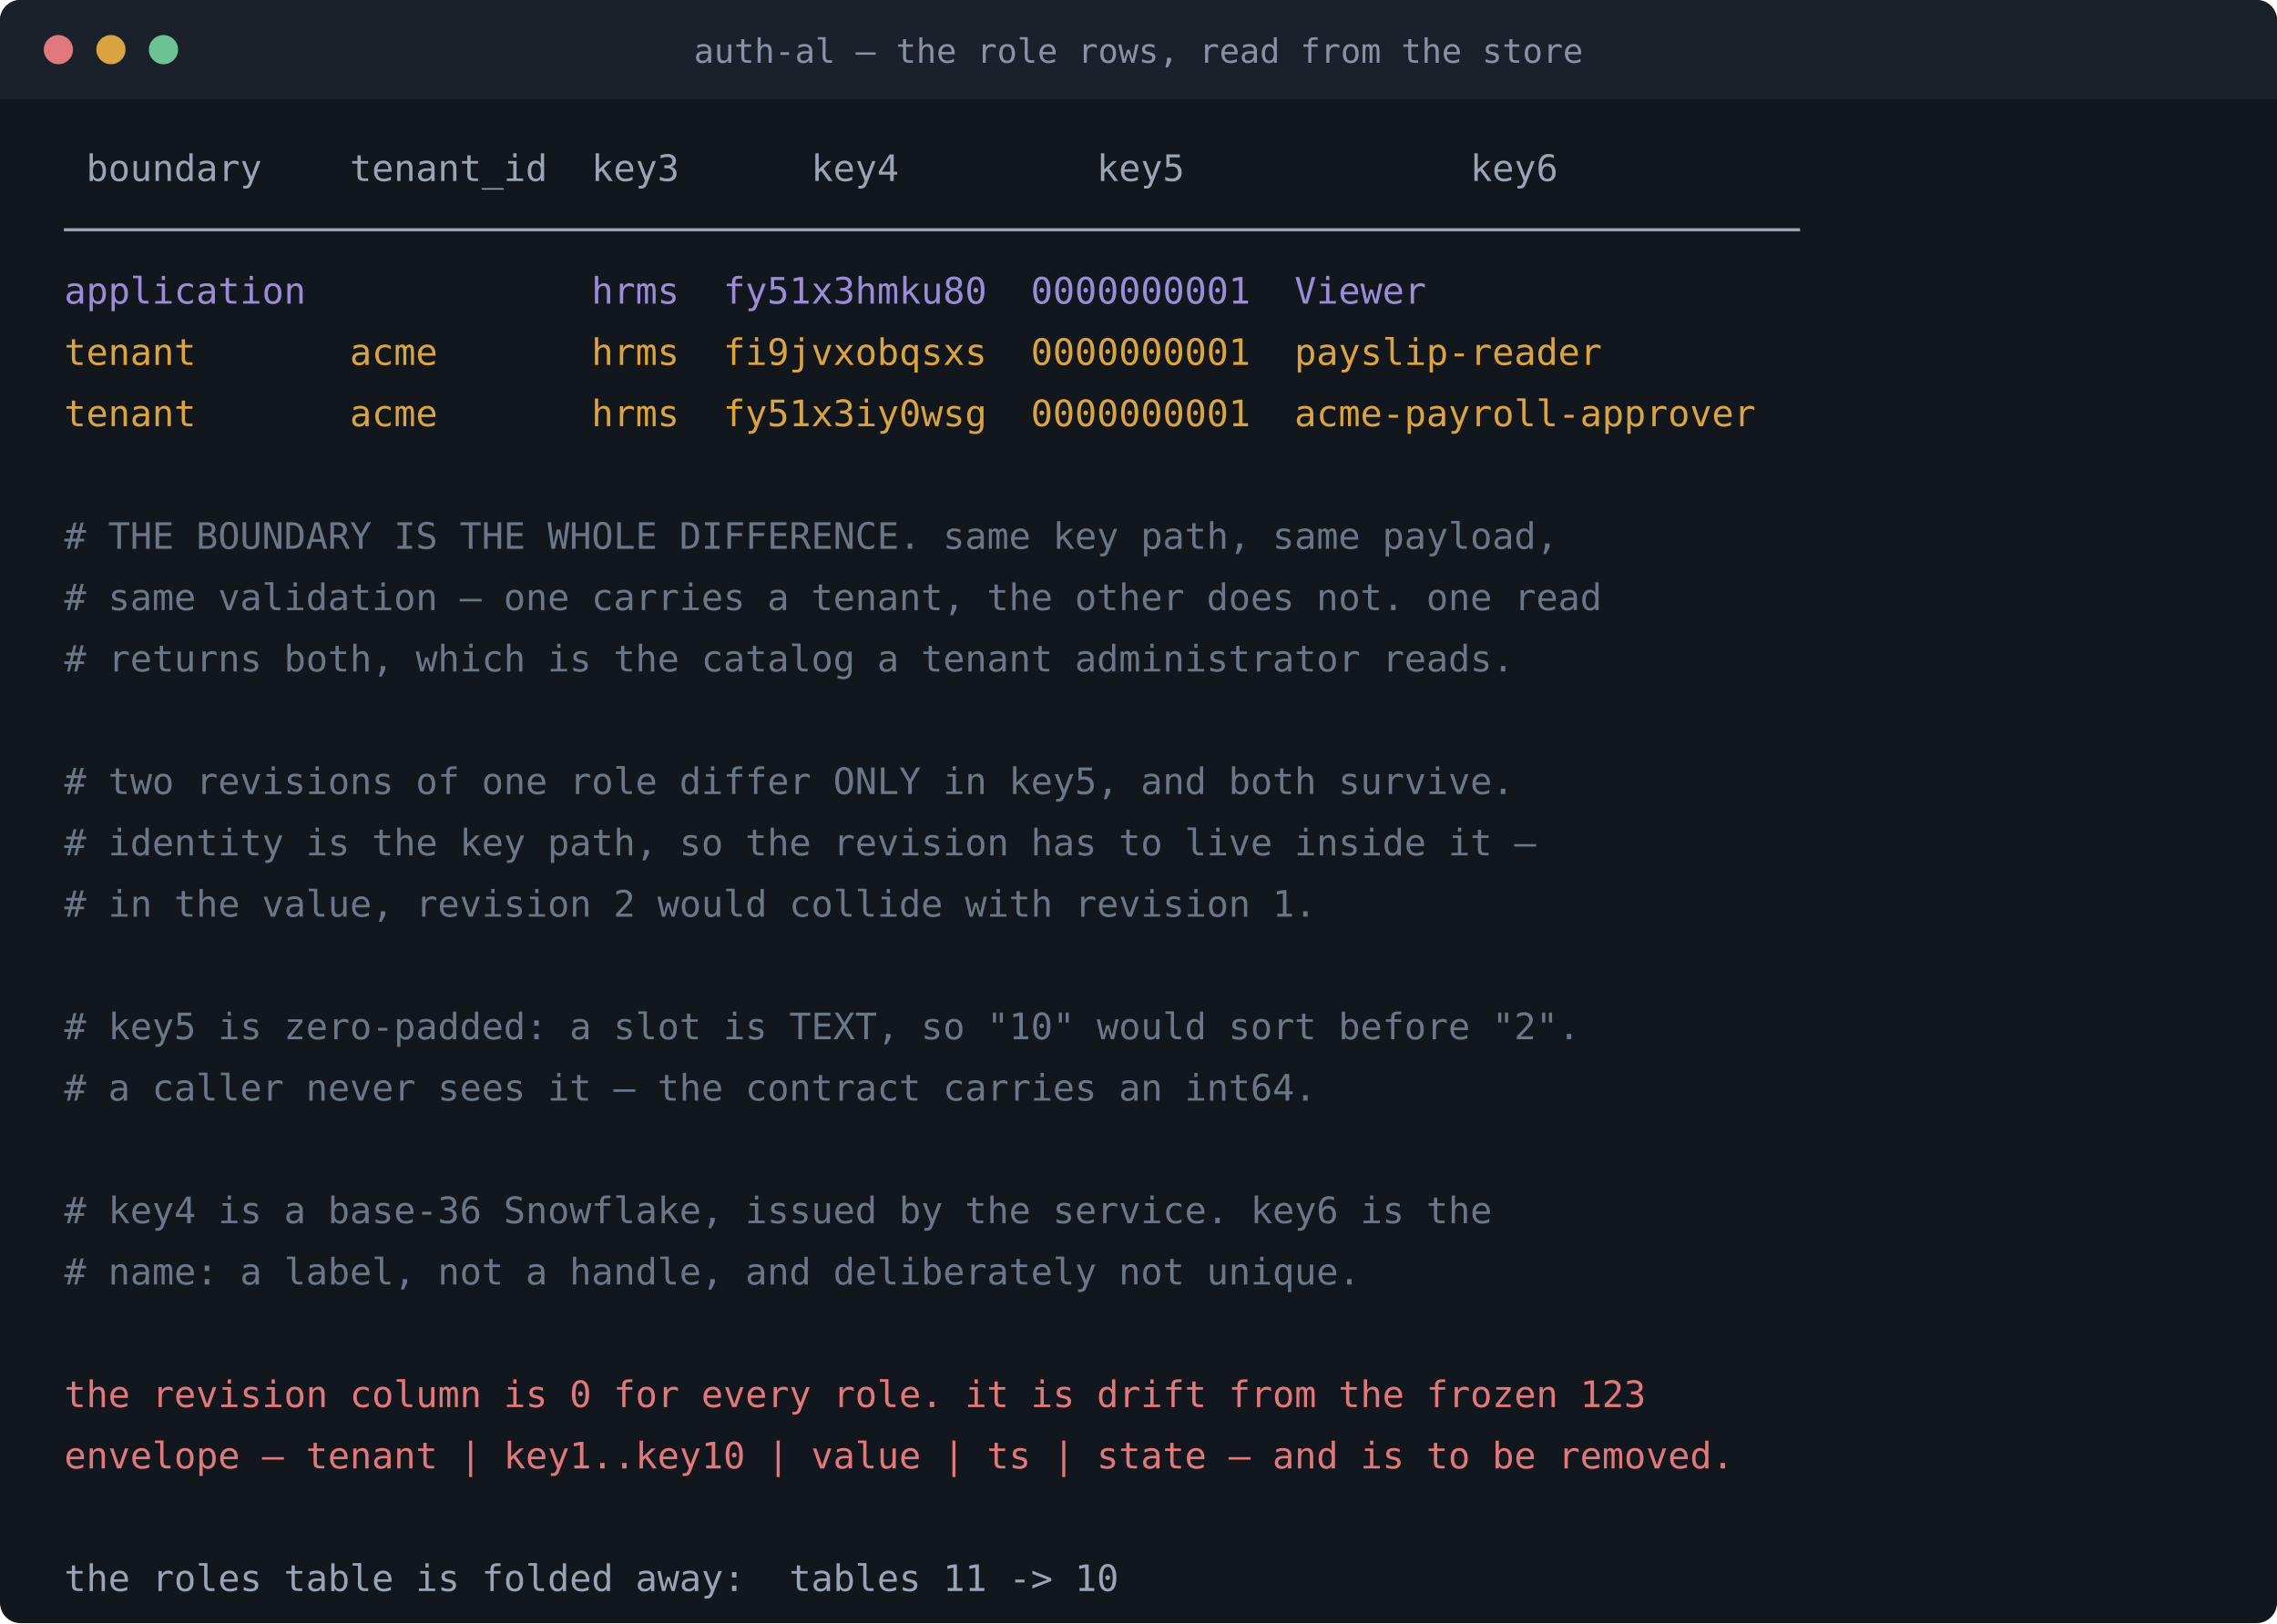
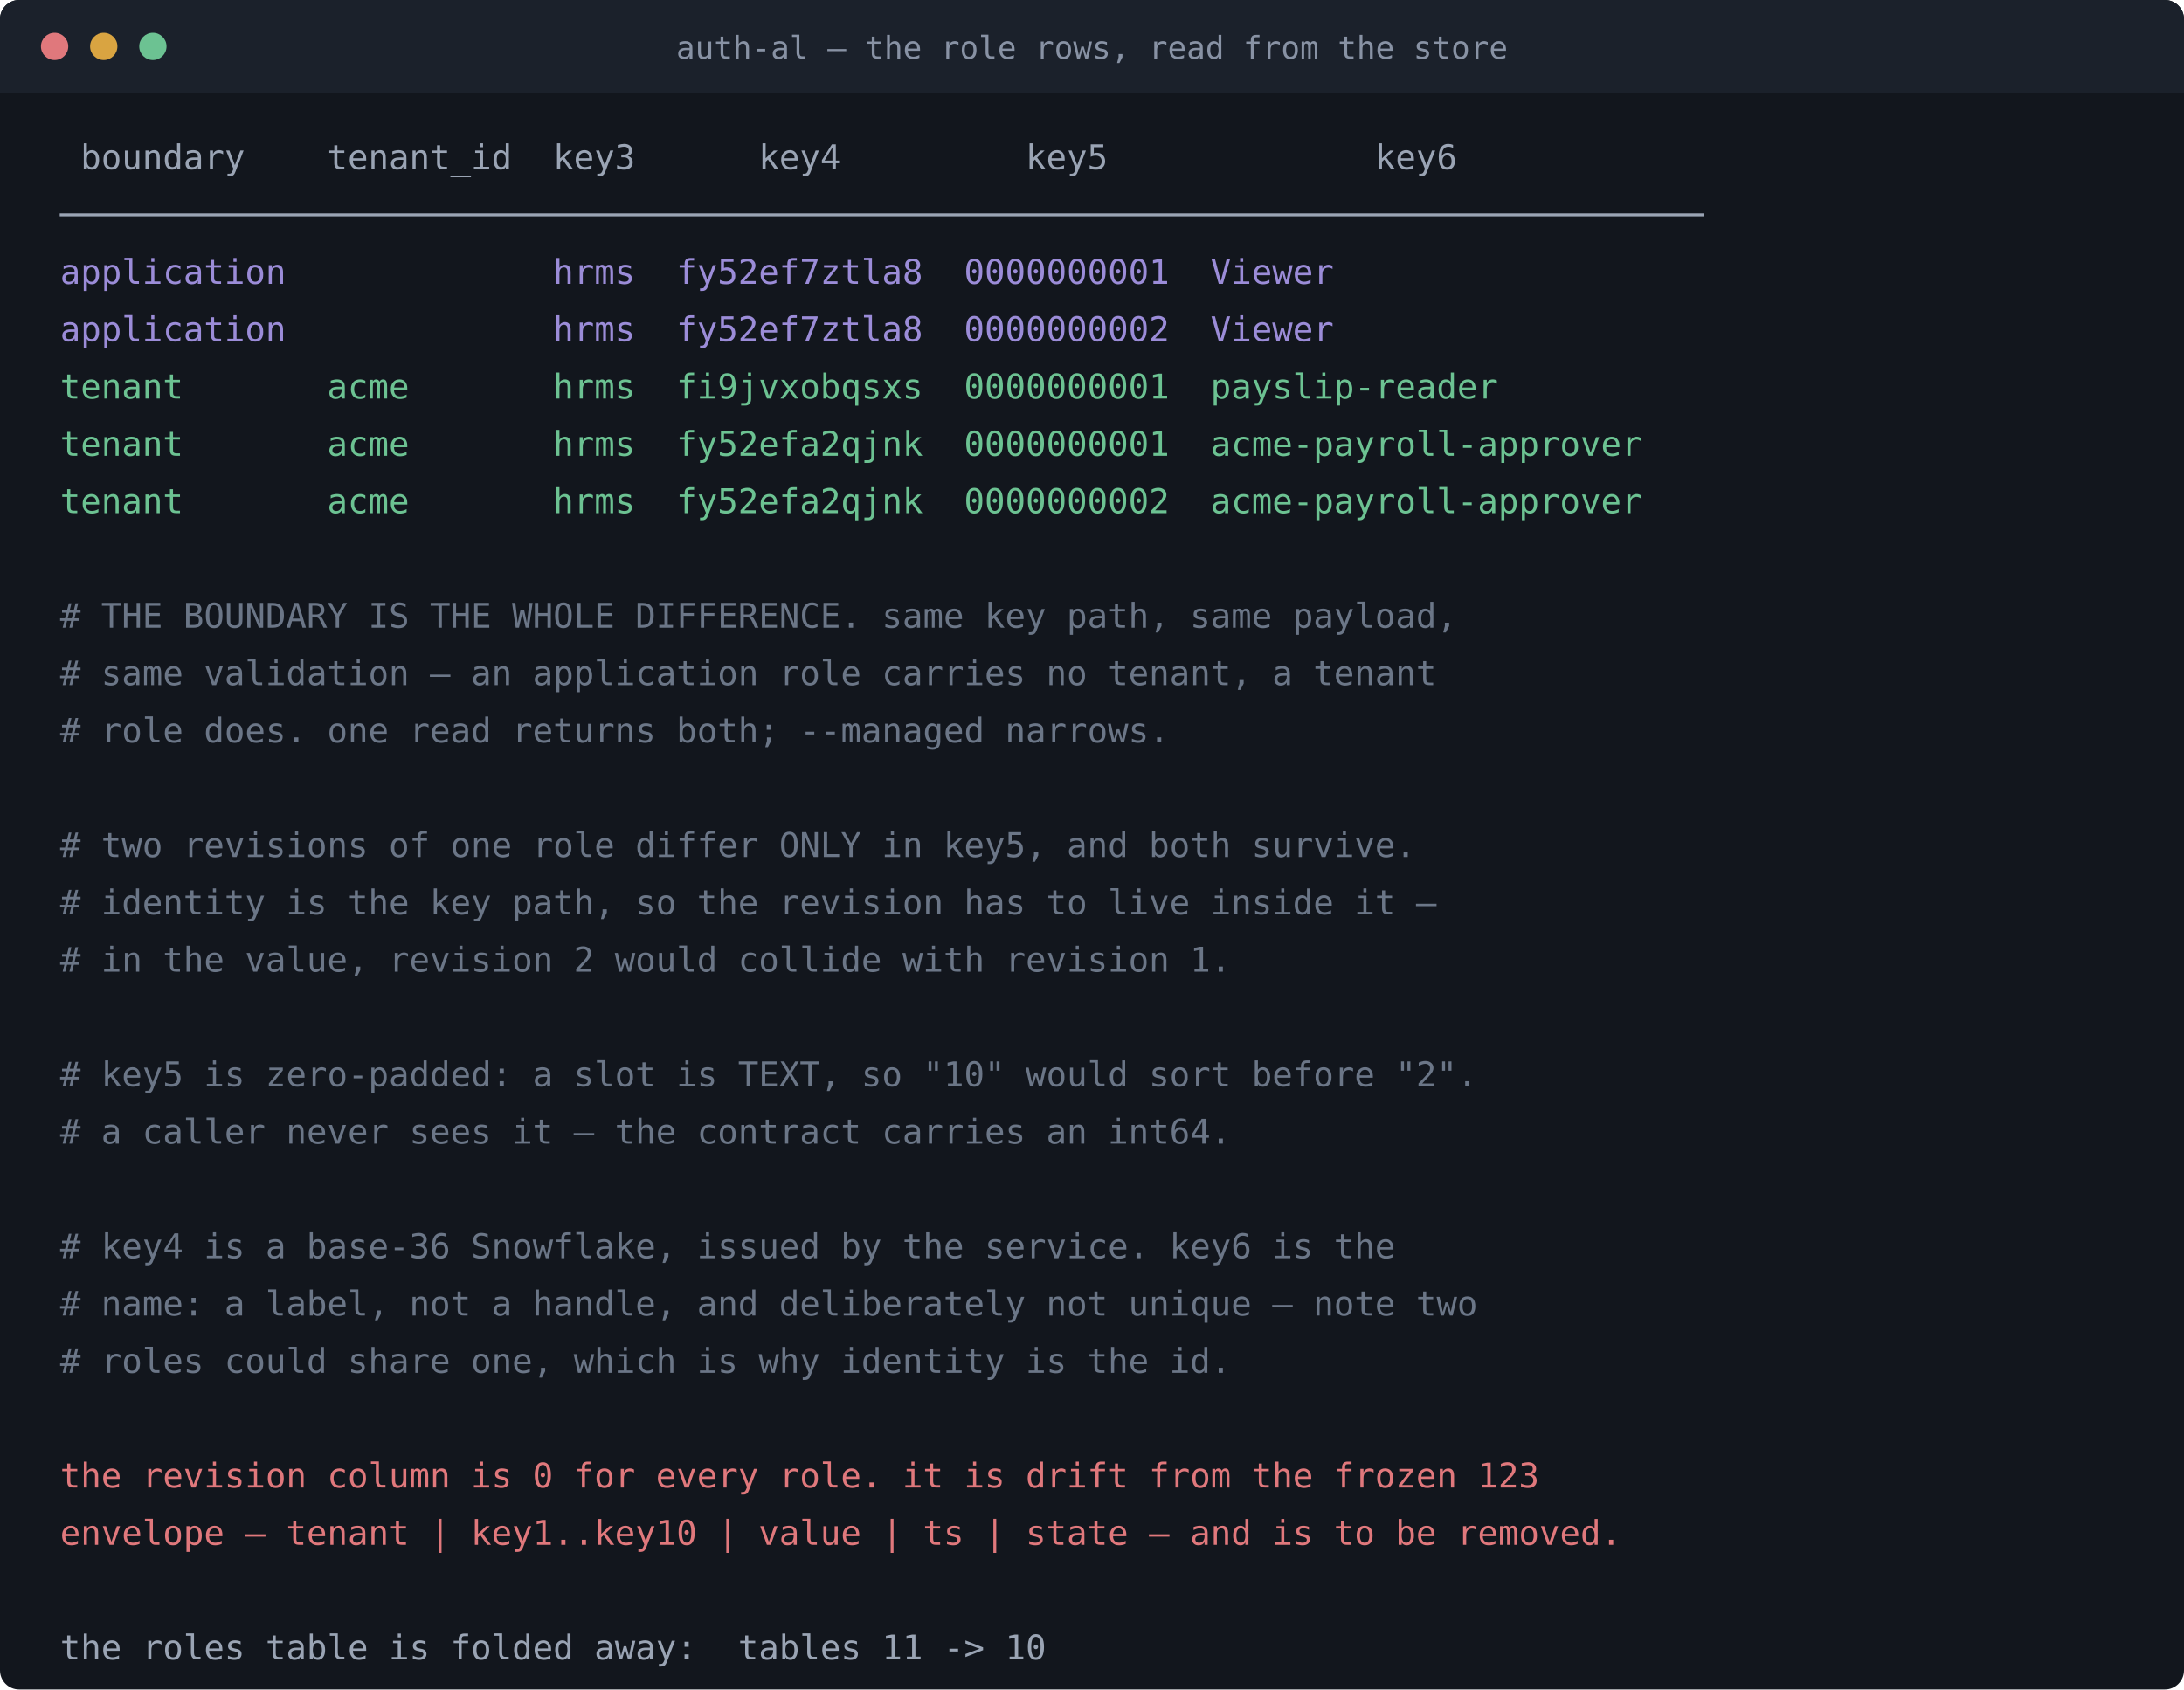
- <svg xmlns="http://www.w3.org/2000/svg" viewBox="0 0 780 556" width="780" height="556" font-family="ui-monospace, SFMono-Regular, Menlo, Consolas, monospace" font-size="12.5">
-   <rect width="780" height="556" rx="7" fill="#12161d" />
-   <path d="M0 7a7 7 0 0 1 7-7h766a7 7 0 0 1 7 7v27H0Z" fill="#1b212b" />
+ <svg xmlns="http://www.w3.org/2000/svg" viewBox="0 0 800 619" width="800" height="619" font-family="ui-monospace, SFMono-Regular, Menlo, Consolas, monospace" font-size="12.5">
+   <rect width="800" height="619" rx="7" fill="#12161d" />
+   <path d="M0 7a7 7 0 0 1 7-7h786a7 7 0 0 1 7 7v27H0Z" fill="#1b212b" />
  <circle cx="20" cy="17" r="5" fill="#e0787c" />
  <circle cx="38" cy="17" r="5" fill="#d9a441" />
  <circle cx="56" cy="17" r="5" fill="#6cc292" />
-   <text x="390.0" y="21.5" text-anchor="middle" fill="#8892a4" font-size="11.5">auth-al — the role rows, read from the store</text>
+   <text x="400.0" y="21.5" text-anchor="middle" fill="#8892a4" font-size="11.5">auth-al — the role rows, read from the store</text>
  <text x="22" y="62" fill="#9aa4b4" xml:space="preserve"> boundary    tenant_id  key3      key4         key5             key6</text>
-   <text x="22" y="83" fill="#9aa4b4" xml:space="preserve">───────────────────────────────────────────────────────────────────────────────</text>
-   <text x="22" y="104" fill="#9b8cd8" xml:space="preserve">application             hrms  fy51x3hmku80  0000000001  Viewer</text>
-   <text x="22" y="125" fill="#d9a441" xml:space="preserve">tenant       acme       hrms  fi9jvxobqsxs  0000000001  payslip-reader</text>
-   <text x="22" y="146" fill="#d9a441" xml:space="preserve">tenant       acme       hrms  fy51x3iy0wsg  0000000001  acme-payroll-approver</text>
-   <text x="22" y="167" fill="#6b7687" xml:space="preserve" />
-   <text x="22" y="188" fill="#6b7687" xml:space="preserve"># THE BOUNDARY IS THE WHOLE DIFFERENCE. same key path, same payload,</text>
-   <text x="22" y="209" fill="#6b7687" xml:space="preserve"># same validation — one carries a tenant, the other does not. one read</text>
-   <text x="22" y="230" fill="#6b7687" xml:space="preserve"># returns both, which is the catalog a tenant administrator reads.</text>
-   <text x="22" y="251" fill="#6b7687" xml:space="preserve" />
-   <text x="22" y="272" fill="#6b7687" xml:space="preserve"># two revisions of one role differ ONLY in key5, and both survive.</text>
-   <text x="22" y="293" fill="#6b7687" xml:space="preserve"># identity is the key path, so the revision has to live inside it —</text>
-   <text x="22" y="314" fill="#6b7687" xml:space="preserve"># in the value, revision 2 would collide with revision 1.</text>
-   <text x="22" y="335" fill="#6b7687" xml:space="preserve" />
-   <text x="22" y="356" fill="#6b7687" xml:space="preserve"># key5 is zero-padded: a slot is TEXT, so "10" would sort before "2".</text>
-   <text x="22" y="377" fill="#6b7687" xml:space="preserve"># a caller never sees it — the contract carries an int64.</text>
-   <text x="22" y="398" fill="#6b7687" xml:space="preserve" />
-   <text x="22" y="419" fill="#6b7687" xml:space="preserve"># key4 is a base-36 Snowflake, issued by the service. key6 is the</text>
-   <text x="22" y="440" fill="#6b7687" xml:space="preserve"># name: a label, not a handle, and deliberately not unique.</text>
-   <text x="22" y="461" fill="#6b7687" xml:space="preserve" />
-   <text x="22" y="482" fill="#e0787c" xml:space="preserve">the revision column is 0 for every role. it is drift from the frozen 123</text>
-   <text x="22" y="503" fill="#e0787c" xml:space="preserve">envelope — tenant | key1..key10 | value | ts | state — and is to be removed.</text>
+   <text x="22" y="83" fill="#9aa4b4" xml:space="preserve">────────────────────────────────────────────────────────────────────────────────</text>
+   <text x="22" y="104" fill="#9b8cd8" xml:space="preserve">application             hrms  fy52ef7ztla8  0000000001  Viewer</text>
+   <text x="22" y="125" fill="#9b8cd8" xml:space="preserve">application             hrms  fy52ef7ztla8  0000000002  Viewer</text>
+   <text x="22" y="146" fill="#6cc292" xml:space="preserve">tenant       acme       hrms  fi9jvxobqsxs  0000000001  payslip-reader</text>
+   <text x="22" y="167" fill="#6cc292" xml:space="preserve">tenant       acme       hrms  fy52efa2qjnk  0000000001  acme-payroll-approver</text>
+   <text x="22" y="188" fill="#6cc292" xml:space="preserve">tenant       acme       hrms  fy52efa2qjnk  0000000002  acme-payroll-approver</text>
+   <text x="22" y="209" fill="#6b7687" xml:space="preserve" />
+   <text x="22" y="230" fill="#6b7687" xml:space="preserve"># THE BOUNDARY IS THE WHOLE DIFFERENCE. same key path, same payload,</text>
+   <text x="22" y="251" fill="#6b7687" xml:space="preserve"># same validation — an application role carries no tenant, a tenant</text>
+   <text x="22" y="272" fill="#6b7687" xml:space="preserve"># role does. one read returns both; --managed narrows.</text>
+   <text x="22" y="293" fill="#6b7687" xml:space="preserve" />
+   <text x="22" y="314" fill="#6b7687" xml:space="preserve"># two revisions of one role differ ONLY in key5, and both survive.</text>
+   <text x="22" y="335" fill="#6b7687" xml:space="preserve"># identity is the key path, so the revision has to live inside it —</text>
+   <text x="22" y="356" fill="#6b7687" xml:space="preserve"># in the value, revision 2 would collide with revision 1.</text>
+   <text x="22" y="377" fill="#6b7687" xml:space="preserve" />
+   <text x="22" y="398" fill="#6b7687" xml:space="preserve"># key5 is zero-padded: a slot is TEXT, so "10" would sort before "2".</text>
+   <text x="22" y="419" fill="#6b7687" xml:space="preserve"># a caller never sees it — the contract carries an int64.</text>
+   <text x="22" y="440" fill="#6b7687" xml:space="preserve" />
+   <text x="22" y="461" fill="#6b7687" xml:space="preserve"># key4 is a base-36 Snowflake, issued by the service. key6 is the</text>
+   <text x="22" y="482" fill="#6b7687" xml:space="preserve"># name: a label, not a handle, and deliberately not unique — note two</text>
+   <text x="22" y="503" fill="#6b7687" xml:space="preserve"># roles could share one, which is why identity is the id.</text>
  <text x="22" y="524" fill="#6b7687" xml:space="preserve" />
-   <text x="22" y="545" fill="#9aa4b4" xml:space="preserve">the roles table is folded away:  tables 11 -&gt; 10</text>
+   <text x="22" y="545" fill="#e0787c" xml:space="preserve">the revision column is 0 for every role. it is drift from the frozen 123</text>
+   <text x="22" y="566" fill="#e0787c" xml:space="preserve">envelope — tenant | key1..key10 | value | ts | state — and is to be removed.</text>
+   <text x="22" y="587" fill="#6b7687" xml:space="preserve" />
+   <text x="22" y="608" fill="#9aa4b4" xml:space="preserve">the roles table is folded away:  tables 11 -&gt; 10</text>
</svg>
